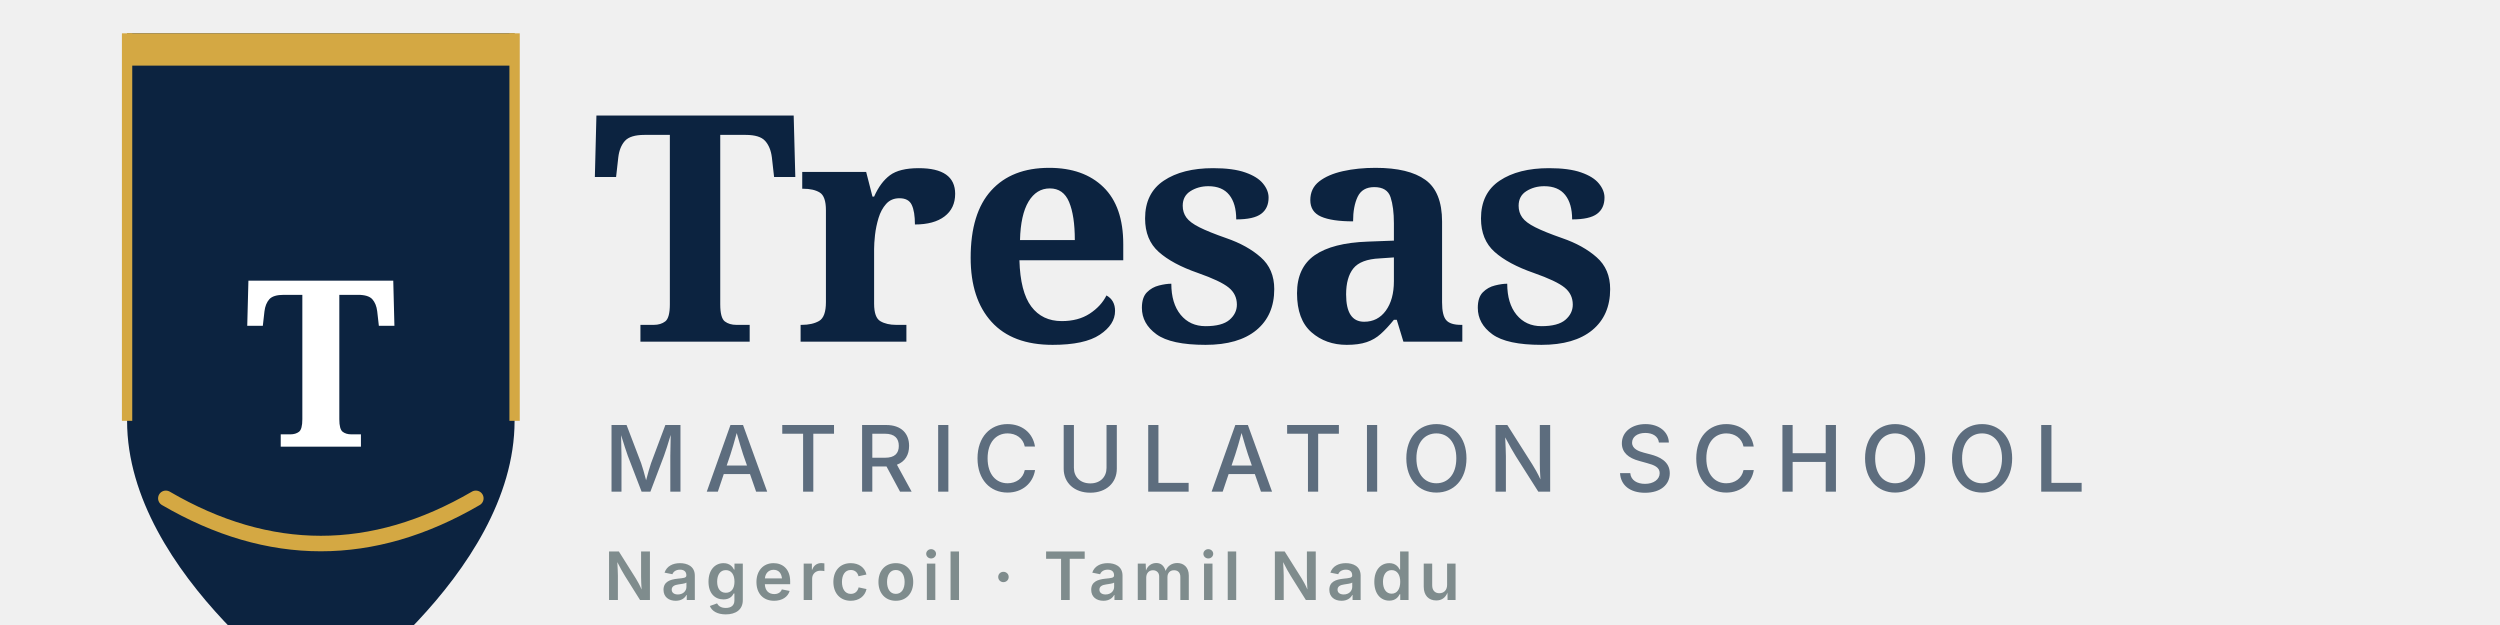
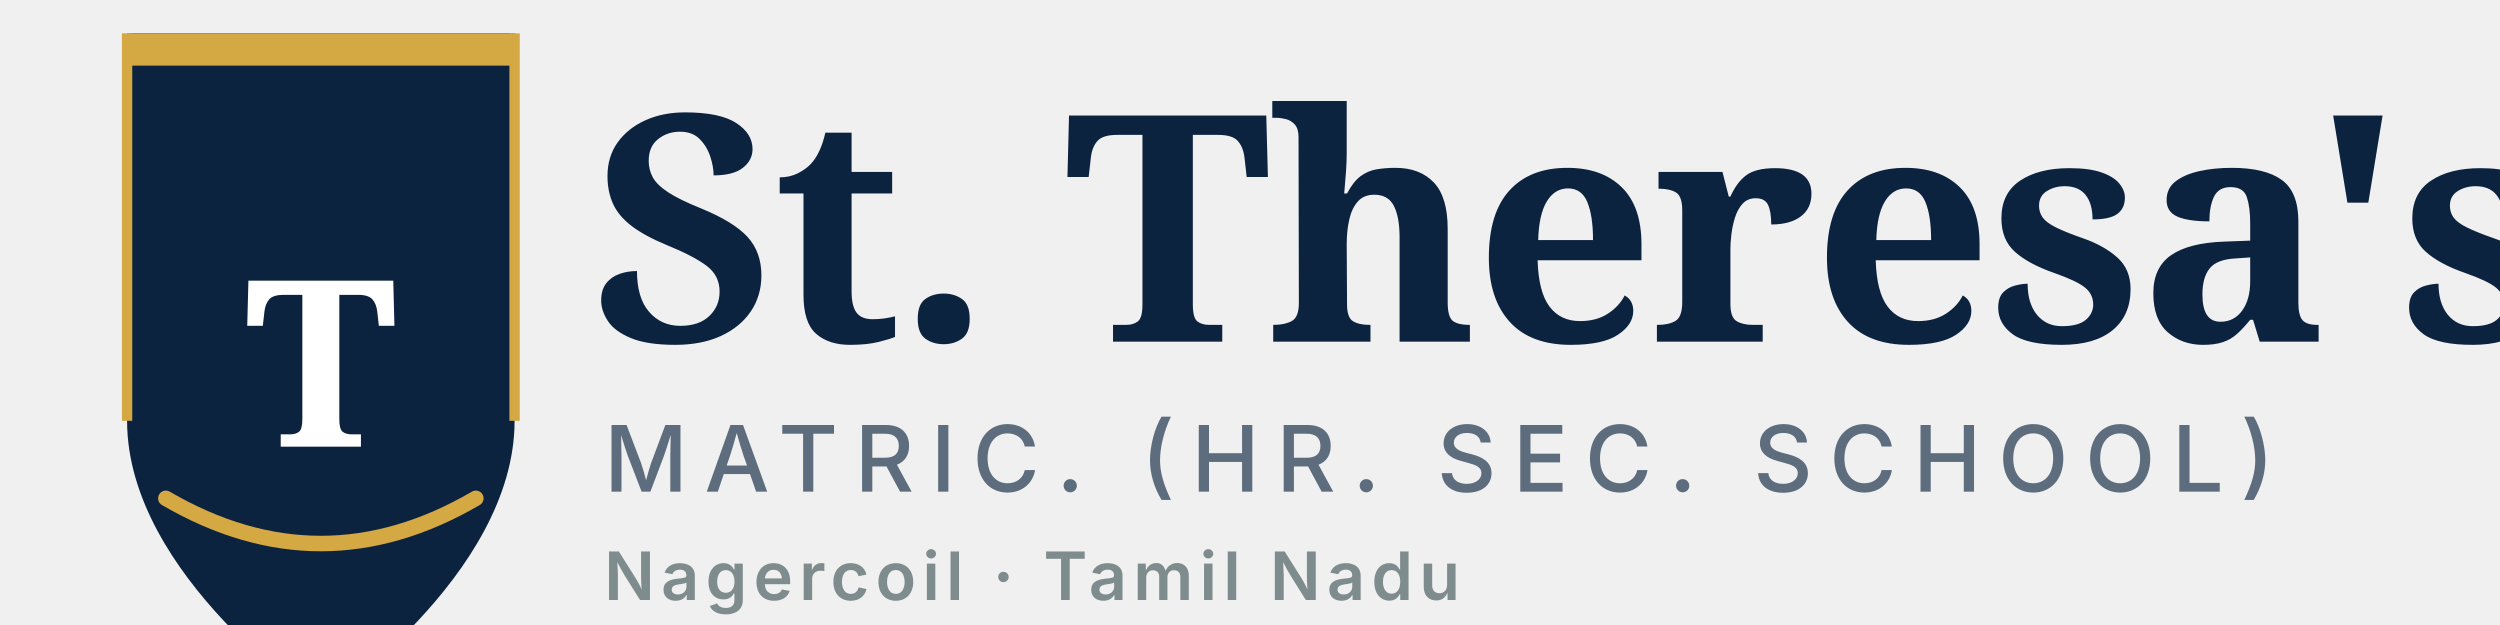
<svg xmlns="http://www.w3.org/2000/svg" width="600" height="150" viewBox="0 0 600 150" shape-rendering="geometricPrecision">
  <g transform="translate(15, 8) scale(0.31)">
    <path d="M50,0 L350,0 L350,300 C350,420 200,520 200,520 C200,520 50,420 50,300 Z" fill="#0c2340" />
    <path d="M50,0 L350,0 L350,25 L50,25 Z" fill="#d4a843" />
    <path d="M50,0 L50,300" stroke="#d4a843" stroke-width="8" fill="none" />
    <path d="M350,0 L350,300" stroke="#d4a843" stroke-width="8" fill="none" />
    <text x="200" y="320" text-anchor="middle" fill="white" font-size="180" font-weight="900" font-family="'Playfair Display', Georgia, serif">T</text>
    <path d="M80,360 Q200,430 320,360" stroke="#d4a843" stroke-width="12" fill="none" stroke-linecap="round" />
  </g>
-   <text x="142" y="82" fill="#0c2340" font-size="76" font-weight="800" font-family="'Playfair Display', Georgia, serif" letter-spacing="-1">Tresas</text>
-   <text x="145" y="118" fill="#5d6d7e" font-size="22" font-weight="500" font-family="'Inter', sans-serif" letter-spacing="4">MATRICULATION SCHOOL</text>
+   <text x="142" y="82" fill="#0c2340" font-size="76" font-weight="800" font-family="'Playfair Display', Georgia, serif" letter-spacing="-1">St. Theresa's</text>
+   <text x="145" y="118" fill="#5d6d7e" font-size="22" font-weight="500" font-family="'Inter', sans-serif" letter-spacing="4">MATRIC. (HR. SEC. SCHOOL)</text>
  <text x="145" y="144" fill="#7f8c8d" font-size="16" font-weight="600" font-family="'Inter', sans-serif" letter-spacing="1.5">Nagercoil · Tamil Nadu</text>
</svg>
